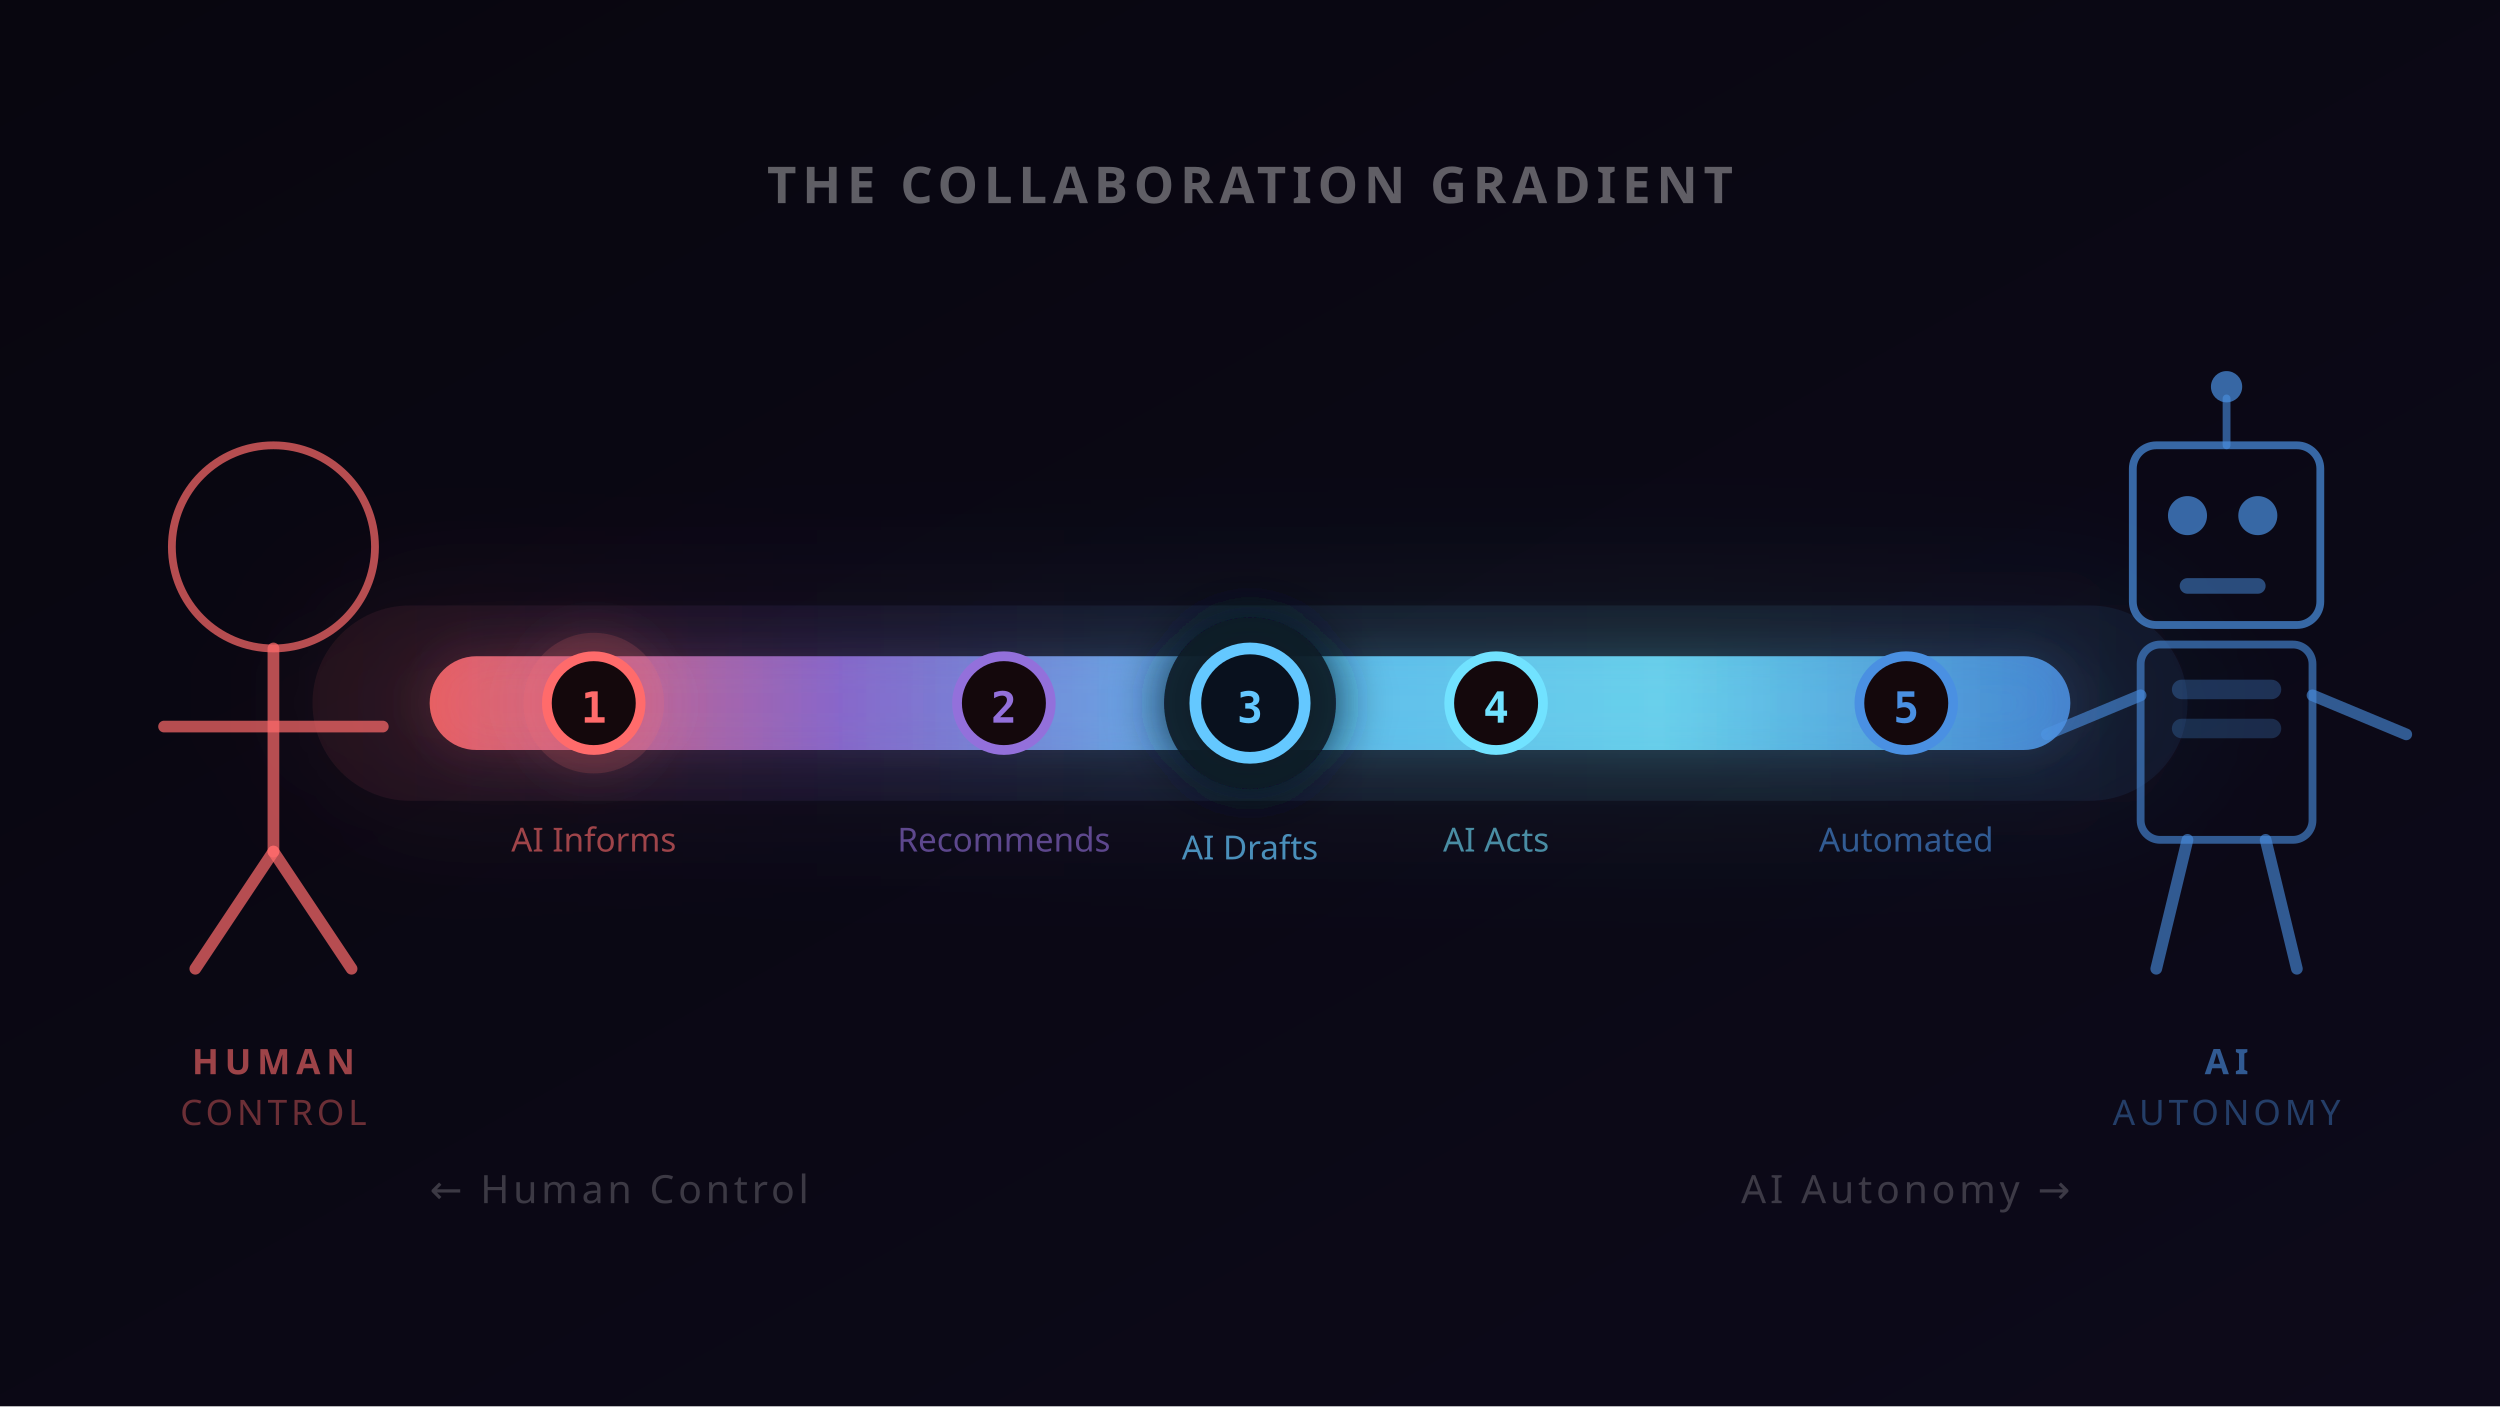
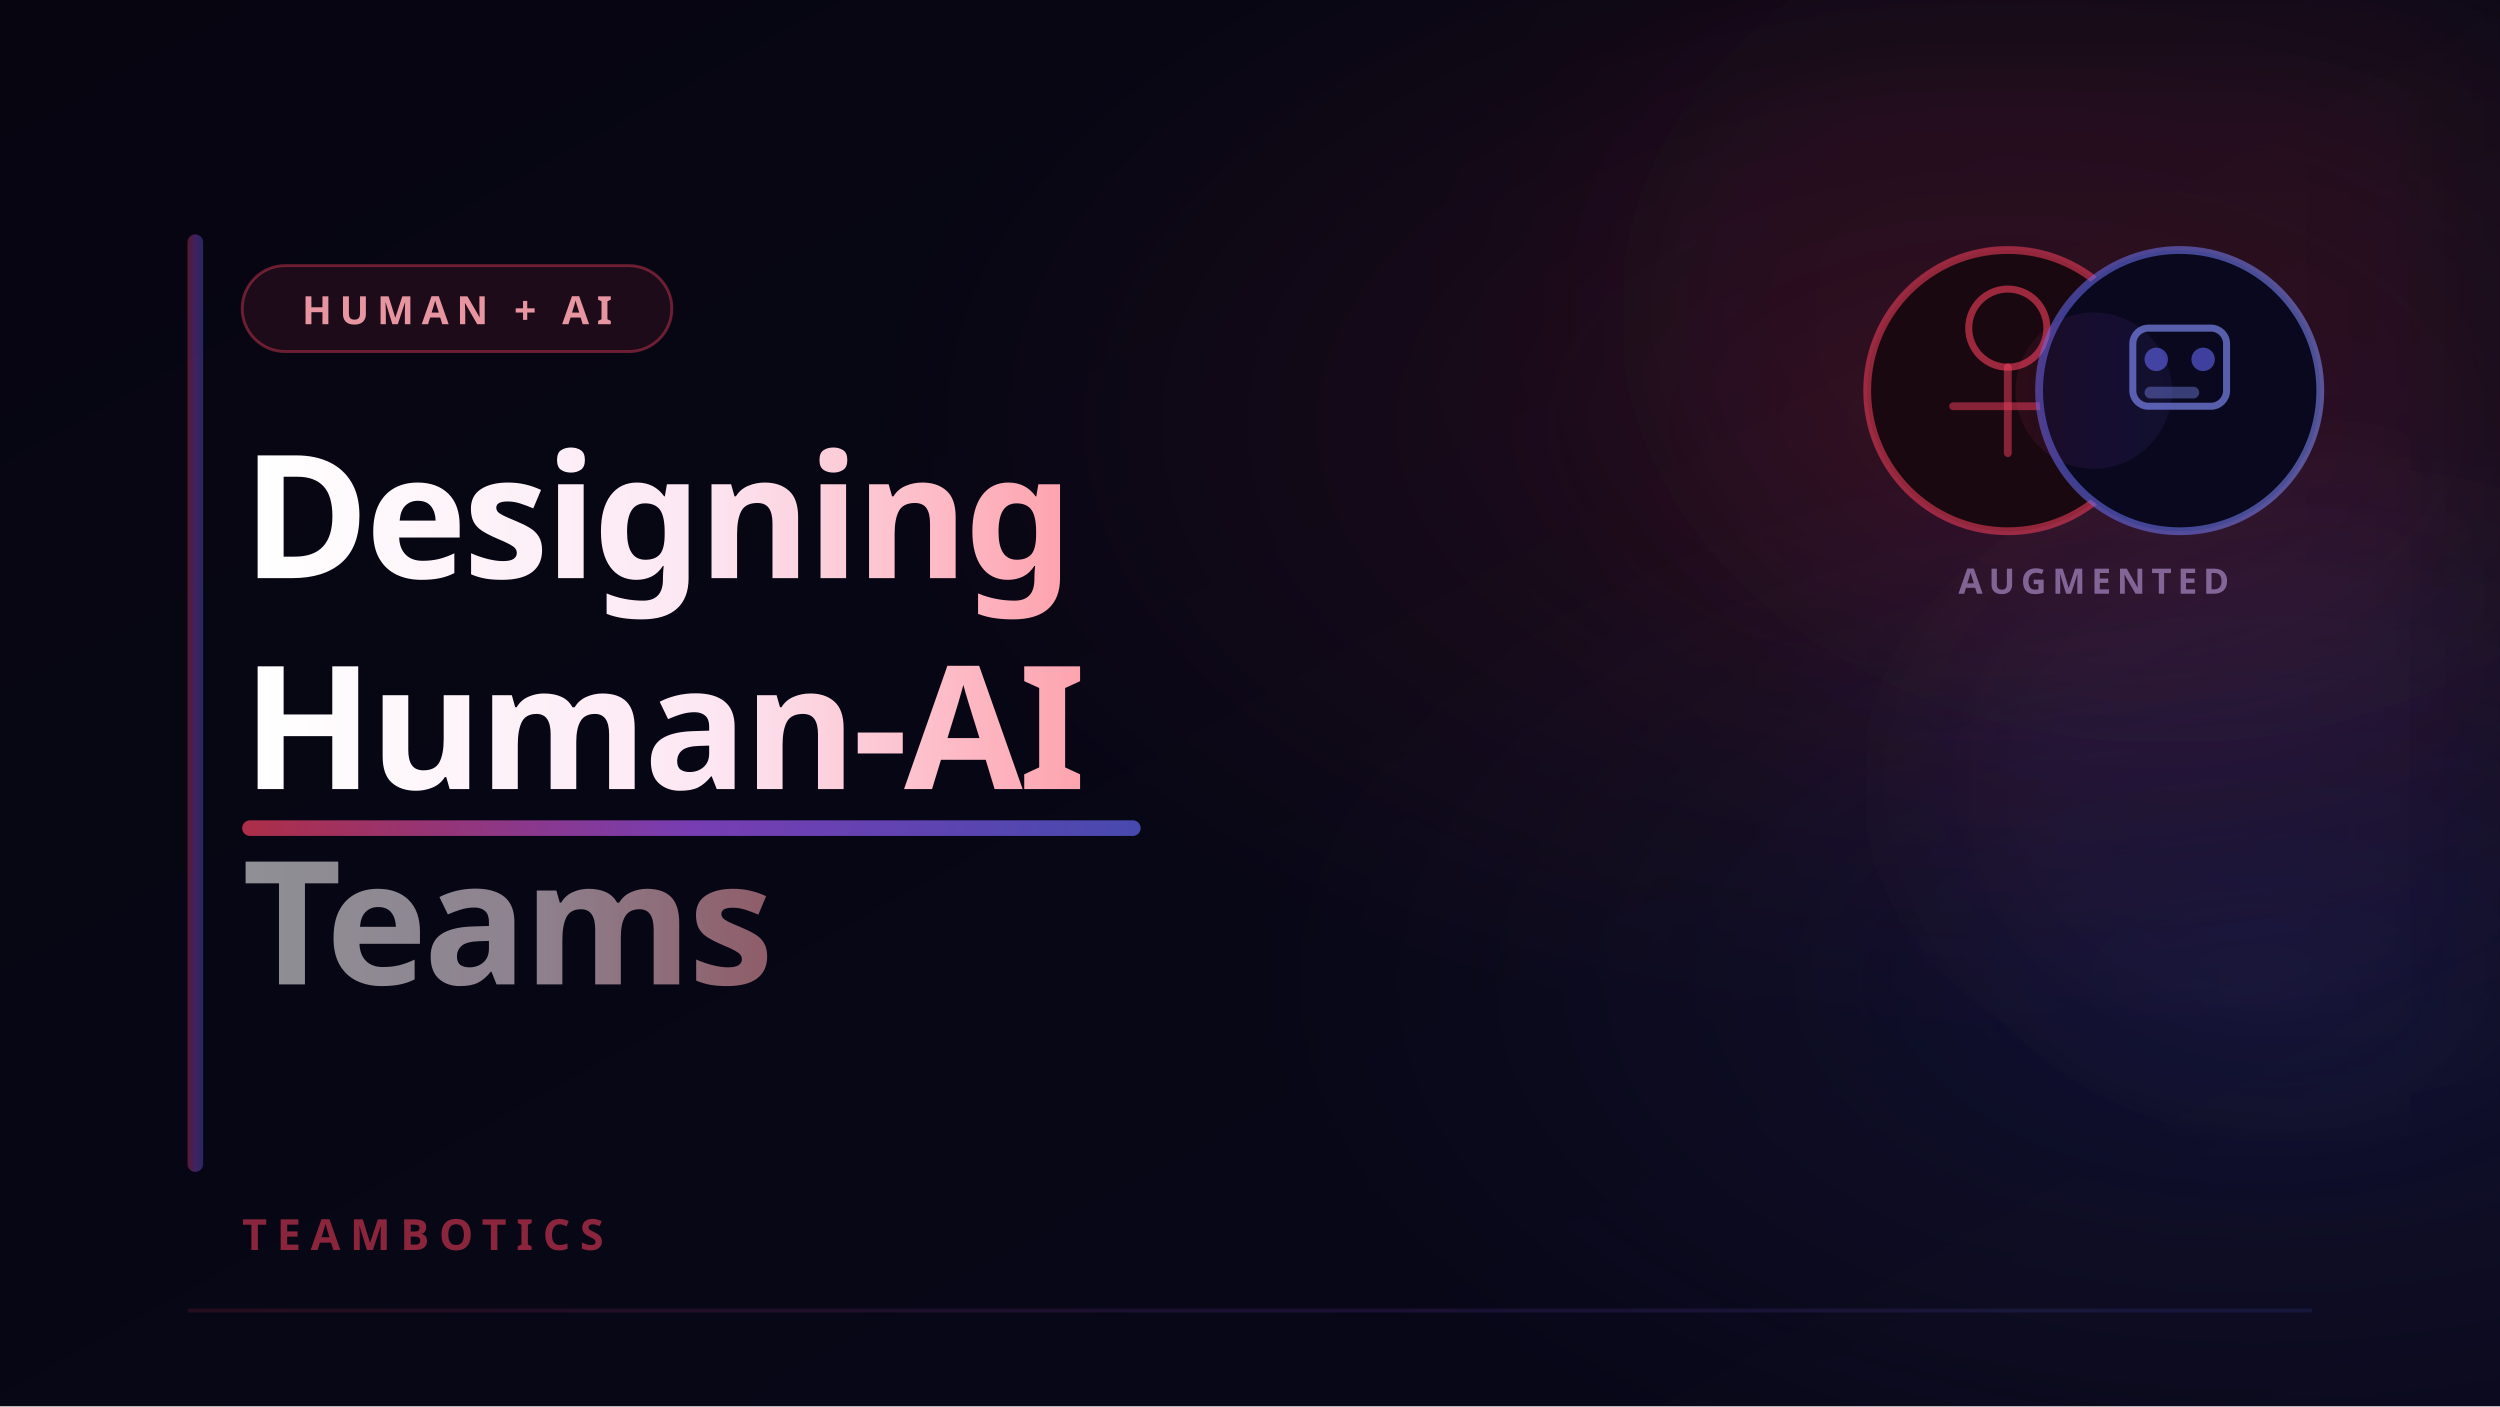
<svg xmlns="http://www.w3.org/2000/svg" viewBox="0 0 640 360" role="img" aria-label="Designing Human-AI Teams: Where Augmentation Beats Full Automation">
  <defs>
    <linearGradient id="bg" x1="0" y1="0" x2="1" y2="1">
-       <stop offset="0%" stop-color="#08060f" />
-       <stop offset="100%" stop-color="#0d0a1a" />
+       <stop offset="0%" stop-color="#060510" />
+       <stop offset="100%" stop-color="#09081a" />
    </linearGradient>
-     <linearGradient id="spectrumGrad" x1="0" y1="0" x2="1" y2="0">
-       <stop offset="0%" stop-color="#ff6b6b" />
-       <stop offset="25%" stop-color="#9370db" />
-       <stop offset="50%" stop-color="#64c8ff" />
-       <stop offset="75%" stop-color="#71e2ff" />
-       <stop offset="100%" stop-color="#4a90e2" />
+     <linearGradient id="accent" x1="0" y1="0" x2="1" y2="0">
+       <stop offset="0%" stop-color="#f43f5e" />
+       <stop offset="100%" stop-color="#fb7185" />
    </linearGradient>
-     <filter id="nodeGlow" x="-80%" y="-80%" width="260%" height="260%">
-       <feGaussianBlur stdDeviation="7" result="b" />
-       <feMerge>
-         <feMergeNode in="b" />
-         <feMergeNode in="SourceGraphic" />
-       </feMerge>
+     <linearGradient id="accent2" x1="0" y1="0" x2="1" y2="0">
+       <stop offset="0%" stop-color="#6366f1" />
+       <stop offset="100%" stop-color="#818cf8" />
+     </linearGradient>
+     <linearGradient id="blendAccent" x1="0" y1="0" x2="1" y2="0">
+       <stop offset="0%" stop-color="#f43f5e" />
+       <stop offset="50%" stop-color="#a855f7" />
+       <stop offset="100%" stop-color="#6366f1" />
+     </linearGradient>
+     <linearGradient id="titleGrad" x1="0" y1="0" x2="1" y2="0">
+       <stop offset="0%" stop-color="#ffffff" />
+       <stop offset="55%" stop-color="#fce7f3" />
+       <stop offset="100%" stop-color="#fda4af" />
+     </linearGradient>
+     <radialGradient id="glow1" cx="80%" cy="30%" r="45%">
+       <stop offset="0%" stop-color="#f43f5e" stop-opacity="0.12" />
+       <stop offset="100%" stop-color="#f43f5e" stop-opacity="0" />
+     </radialGradient>
+     <radialGradient id="glow2" cx="90%" cy="70%" r="40%">
+       <stop offset="0%" stop-color="#6366f1" stop-opacity="0.10" />
+       <stop offset="100%" stop-color="#6366f1" stop-opacity="0" />
+     </radialGradient>
+     <filter id="blur" x="-20%" y="-20%" width="140%" height="140%">
+       <feGaussianBlur stdDeviation="28" />
    </filter>
-     <filter id="bigGlow" x="-100%" y="-100%" width="300%" height="300%">
-       <feGaussianBlur stdDeviation="18" result="b" />
-       <feMerge>
-         <feMergeNode in="b" />
-         <feMergeNode in="SourceGraphic" />
-       </feMerge>
-     </filter>
+     <clipPath id="clip">
+       <rect width="640" height="360" />
+     </clipPath>
  </defs>
  <rect width="640" height="360" fill="url(#bg)" />
-   <rect x="80" y="155" width="480" height="50" rx="25" fill="url(#spectrumGrad)" fill-opacity="0.08" filter="url(#bigGlow)" />
-   <circle cx="70" cy="140" r="26" fill="none" stroke="#ff6b6b" stroke-width="2" stroke-opacity="0.7" />
-   <line x1="70" y1="166" x2="70" y2="218" stroke="#ff6b6b" stroke-width="3" stroke-opacity="0.7" stroke-linecap="round" />
-   <line x1="42" y1="186" x2="98" y2="186" stroke="#ff6b6b" stroke-width="3" stroke-opacity="0.7" stroke-linecap="round" />
-   <line x1="70" y1="218" x2="50" y2="248" stroke="#ff6b6b" stroke-width="3" stroke-opacity="0.7" stroke-linecap="round" />
-   <line x1="70" y1="218" x2="90" y2="248" stroke="#ff6b6b" stroke-width="3" stroke-opacity="0.7" stroke-linecap="round" />
-   <text x="70" y="275" text-anchor="middle" font-family="ui-sans-serif,sans-serif" font-size="9" fill="#ff6b6b" fill-opacity="0.6" letter-spacing="1.5" font-weight="600">HUMAN</text>
-   <text x="70" y="288" text-anchor="middle" font-family="ui-sans-serif,sans-serif" font-size="9" fill="#ff6b6b" fill-opacity="0.4" letter-spacing="1">CONTROL</text>
-   <rect x="546" y="114" width="48" height="46" rx="6" fill="none" stroke="#4a90e2" stroke-width="2" stroke-opacity="0.7" />
-   <circle cx="560" cy="132" r="5" fill="#4a90e2" fill-opacity="0.7" />
-   <circle cx="578" cy="132" r="5" fill="#4a90e2" fill-opacity="0.7" />
-   <rect x="558" y="148" width="22" height="4" rx="2" fill="#4a90e2" fill-opacity="0.5" />
-   <line x1="570" y1="114" x2="570" y2="102" stroke="#4a90e2" stroke-width="2" stroke-opacity="0.6" stroke-linecap="round" />
-   <circle cx="570" cy="99" r="4" fill="#4a90e2" fill-opacity="0.7" />
-   <rect x="548" y="165" width="44" height="50" rx="5" fill="none" stroke="#4a90e2" stroke-width="2" stroke-opacity="0.6" />
-   <rect x="556" y="174" width="28" height="5" rx="2.5" fill="#4a90e2" fill-opacity="0.3" />
-   <rect x="556" y="184" width="28" height="5" rx="2.5" fill="#4a90e2" fill-opacity="0.25" />
-   <line x1="548" y1="178" x2="524" y2="188" stroke="#4a90e2" stroke-width="3" stroke-opacity="0.6" stroke-linecap="round" />
-   <line x1="592" y1="178" x2="616" y2="188" stroke="#4a90e2" stroke-width="3" stroke-opacity="0.6" stroke-linecap="round" />
-   <line x1="560" y1="215" x2="552" y2="248" stroke="#4a90e2" stroke-width="3" stroke-opacity="0.6" stroke-linecap="round" />
-   <line x1="580" y1="215" x2="588" y2="248" stroke="#4a90e2" stroke-width="3" stroke-opacity="0.6" stroke-linecap="round" />
-   <text x="570" y="275" text-anchor="middle" font-family="ui-sans-serif,sans-serif" font-size="9" fill="#4a90e2" fill-opacity="0.6" letter-spacing="1.5" font-weight="600">AI</text>
-   <text x="570" y="288" text-anchor="middle" font-family="ui-sans-serif,sans-serif" font-size="9" fill="#4a90e2" fill-opacity="0.4" letter-spacing="1">AUTONOMY</text>
-   <rect x="110" y="168" width="420" height="24" rx="12" fill="url(#spectrumGrad)" fill-opacity="0.85" />
-   <rect x="110" y="168" width="420" height="24" rx="12" fill="url(#spectrumGrad)" fill-opacity="0.2" filter="url(#nodeGlow)" />
-   <circle cx="152" cy="180" r="18" fill="#ff6b6b" fill-opacity="0.15" filter="url(#nodeGlow)" />
-   <circle cx="152" cy="180" r="12" fill="#14080c" stroke="#ff6b6b" stroke-width="2.5" />
-   <text x="152" y="185" text-anchor="middle" font-family="ui-monospace,monospace" font-size="11" font-weight="700" fill="#ff6b6b">1</text>
-   <text x="152" y="218" text-anchor="middle" font-family="ui-sans-serif,sans-serif" font-size="8.5" fill="#ff6b6b" fill-opacity="0.6" letter-spacing="0">AI Informs</text>
-   <circle cx="257" cy="180" r="12" fill="#14080c" stroke="#9370db" stroke-width="2.5" />
-   <text x="257" y="185" text-anchor="middle" font-family="ui-monospace,monospace" font-size="11" font-weight="700" fill="#9370db">2</text>
-   <text x="257" y="218" text-anchor="middle" font-family="ui-sans-serif,sans-serif" font-size="8.5" fill="#9370db" fill-opacity="0.6">Recommends</text>
-   <circle cx="320" cy="180" r="22" fill="#0a1a2a" fill-opacity="0.9" filter="url(#nodeGlow)" />
-   <circle cx="320" cy="180" r="14" fill="#09111e" stroke="#64c8ff" stroke-width="3" />
-   <text x="320" y="185" text-anchor="middle" font-family="ui-monospace,monospace" font-size="11" font-weight="700" fill="#64c8ff">3</text>
-   <text x="320" y="220" text-anchor="middle" font-family="ui-sans-serif,sans-serif" font-size="8.5" fill="#64c8ff" fill-opacity="0.7">AI Drafts</text>
-   <circle cx="383" cy="180" r="12" fill="#14080c" stroke="#71e2ff" stroke-width="2.5" />
-   <text x="383" y="185" text-anchor="middle" font-family="ui-monospace,monospace" font-size="11" font-weight="700" fill="#71e2ff">4</text>
-   <text x="383" y="218" text-anchor="middle" font-family="ui-sans-serif,sans-serif" font-size="8.5" fill="#71e2ff" fill-opacity="0.6">AI Acts</text>
-   <circle cx="488" cy="180" r="12" fill="#14080c" stroke="#4a90e2" stroke-width="2.5" />
-   <text x="488" y="185" text-anchor="middle" font-family="ui-monospace,monospace" font-size="11" font-weight="700" fill="#4a90e2">5</text>
-   <text x="488" y="218" text-anchor="middle" font-family="ui-sans-serif,sans-serif" font-size="8.5" fill="#4a90e2" fill-opacity="0.6">Automated</text>
-   <text x="110" y="308" font-family="ui-sans-serif,sans-serif" font-size="10" fill="#ffffff" fill-opacity="0.2" letter-spacing="1">← Human Control</text>
-   <text x="530" y="308" text-anchor="end" font-family="ui-sans-serif,sans-serif" font-size="10" fill="#ffffff" fill-opacity="0.2" letter-spacing="1">AI Autonomy →</text>
-   <text x="320" y="52" text-anchor="middle" font-family="ui-sans-serif,sans-serif" font-size="13" font-weight="600" fill="#ffffff" fill-opacity="0.35" letter-spacing="1.5">THE COLLABORATION GRADIENT</text>
+   <rect width="640" height="360" fill="url(#glow1)" />
+   <rect width="640" height="360" fill="url(#glow2)" />
+   <ellipse cx="555" cy="80" rx="140" ry="110" fill="#f43f5e" fill-opacity="0.07" filter="url(#blur)" clip-path="url(#clip)" />
+   <ellipse cx="590" cy="200" rx="100" ry="80" fill="#6366f1" fill-opacity="0.07" filter="url(#blur)" clip-path="url(#clip)" />
+   <circle cx="514" cy="100" r="36" fill="#1a0810" stroke="#f43f5e" stroke-width="2" stroke-opacity="0.55" />
+   <circle cx="514" cy="84" r="10" fill="none" stroke="#f43f5e" stroke-width="1.8" stroke-opacity="0.6" />
+   <line x1="514" y1="94" x2="514" y2="116" stroke="#f43f5e" stroke-width="2" stroke-opacity="0.5" stroke-linecap="round" />
+   <line x1="500" y1="104" x2="528" y2="104" stroke="#f43f5e" stroke-width="2" stroke-opacity="0.5" stroke-linecap="round" />
+   <circle cx="558" cy="100" r="36" fill="#0a081e" stroke="url(#accent2)" stroke-width="2" stroke-opacity="0.55" />
+   <rect x="546" y="84" width="24" height="20" rx="4" fill="none" stroke="#818cf8" stroke-width="1.8" stroke-opacity="0.65" />
+   <circle cx="552" cy="92" r="3" fill="#6366f1" fill-opacity="0.6" />
+   <circle cx="564" cy="92" r="3" fill="#6366f1" fill-opacity="0.6" />
+   <rect x="549" y="99" width="14" height="3" rx="1.5" fill="#818cf8" fill-opacity="0.4" />
+   <circle cx="536" cy="100" r="20" fill="url(#blendAccent)" fill-opacity="0.08" />
+   <text x="536" y="152" text-anchor="middle" font-family="ui-sans-serif,system-ui,sans-serif" font-size="9" font-weight="600" letter-spacing="1.5" fill="#d8b4fe" fill-opacity="0.5">AUGMENTED</text>
+   <rect x="48" y="60" width="4" height="240" rx="2" fill="url(#blendAccent)" fill-opacity="0.35" />
+   <rect x="62" y="68" width="110" height="22" rx="11" fill="#f43f5e" fill-opacity="0.1" stroke="#f43f5e" stroke-width="0.75" stroke-opacity="0.4" />
+   <text x="117" y="83" text-anchor="middle" font-family="ui-sans-serif,system-ui,sans-serif" font-size="10" font-weight="600" letter-spacing="2" fill="#fda4af" fill-opacity="0.9">HUMAN + AI</text>
+   <text x="62" y="148" font-family="ui-sans-serif,system-ui,sans-serif" font-size="44" font-weight="800" fill="url(#titleGrad)" letter-spacing="-1">Designing</text>
+   <text x="62" y="202" font-family="ui-sans-serif,system-ui,sans-serif" font-size="44" font-weight="800" fill="url(#titleGrad)" letter-spacing="-1">Human-AI</text>
+   <rect x="62" y="210" width="230" height="4" rx="2" fill="url(#blendAccent)" fill-opacity="0.7" />
+   <text x="62" y="252" font-family="ui-sans-serif,system-ui,sans-serif" font-size="44" font-weight="800" fill="url(#titleGrad)" letter-spacing="-1" fill-opacity="0.55">Teams</text>
+   <text x="62" y="320" font-family="ui-sans-serif,system-ui,sans-serif" font-size="11" font-weight="600" letter-spacing="2.5" fill="#f43f5e" fill-opacity="0.55">TEAMBOTICS</text>
+   <rect x="48" y="335" width="544" height="1" rx="0.5" fill="url(#blendAccent)" fill-opacity="0.12" />
</svg>
